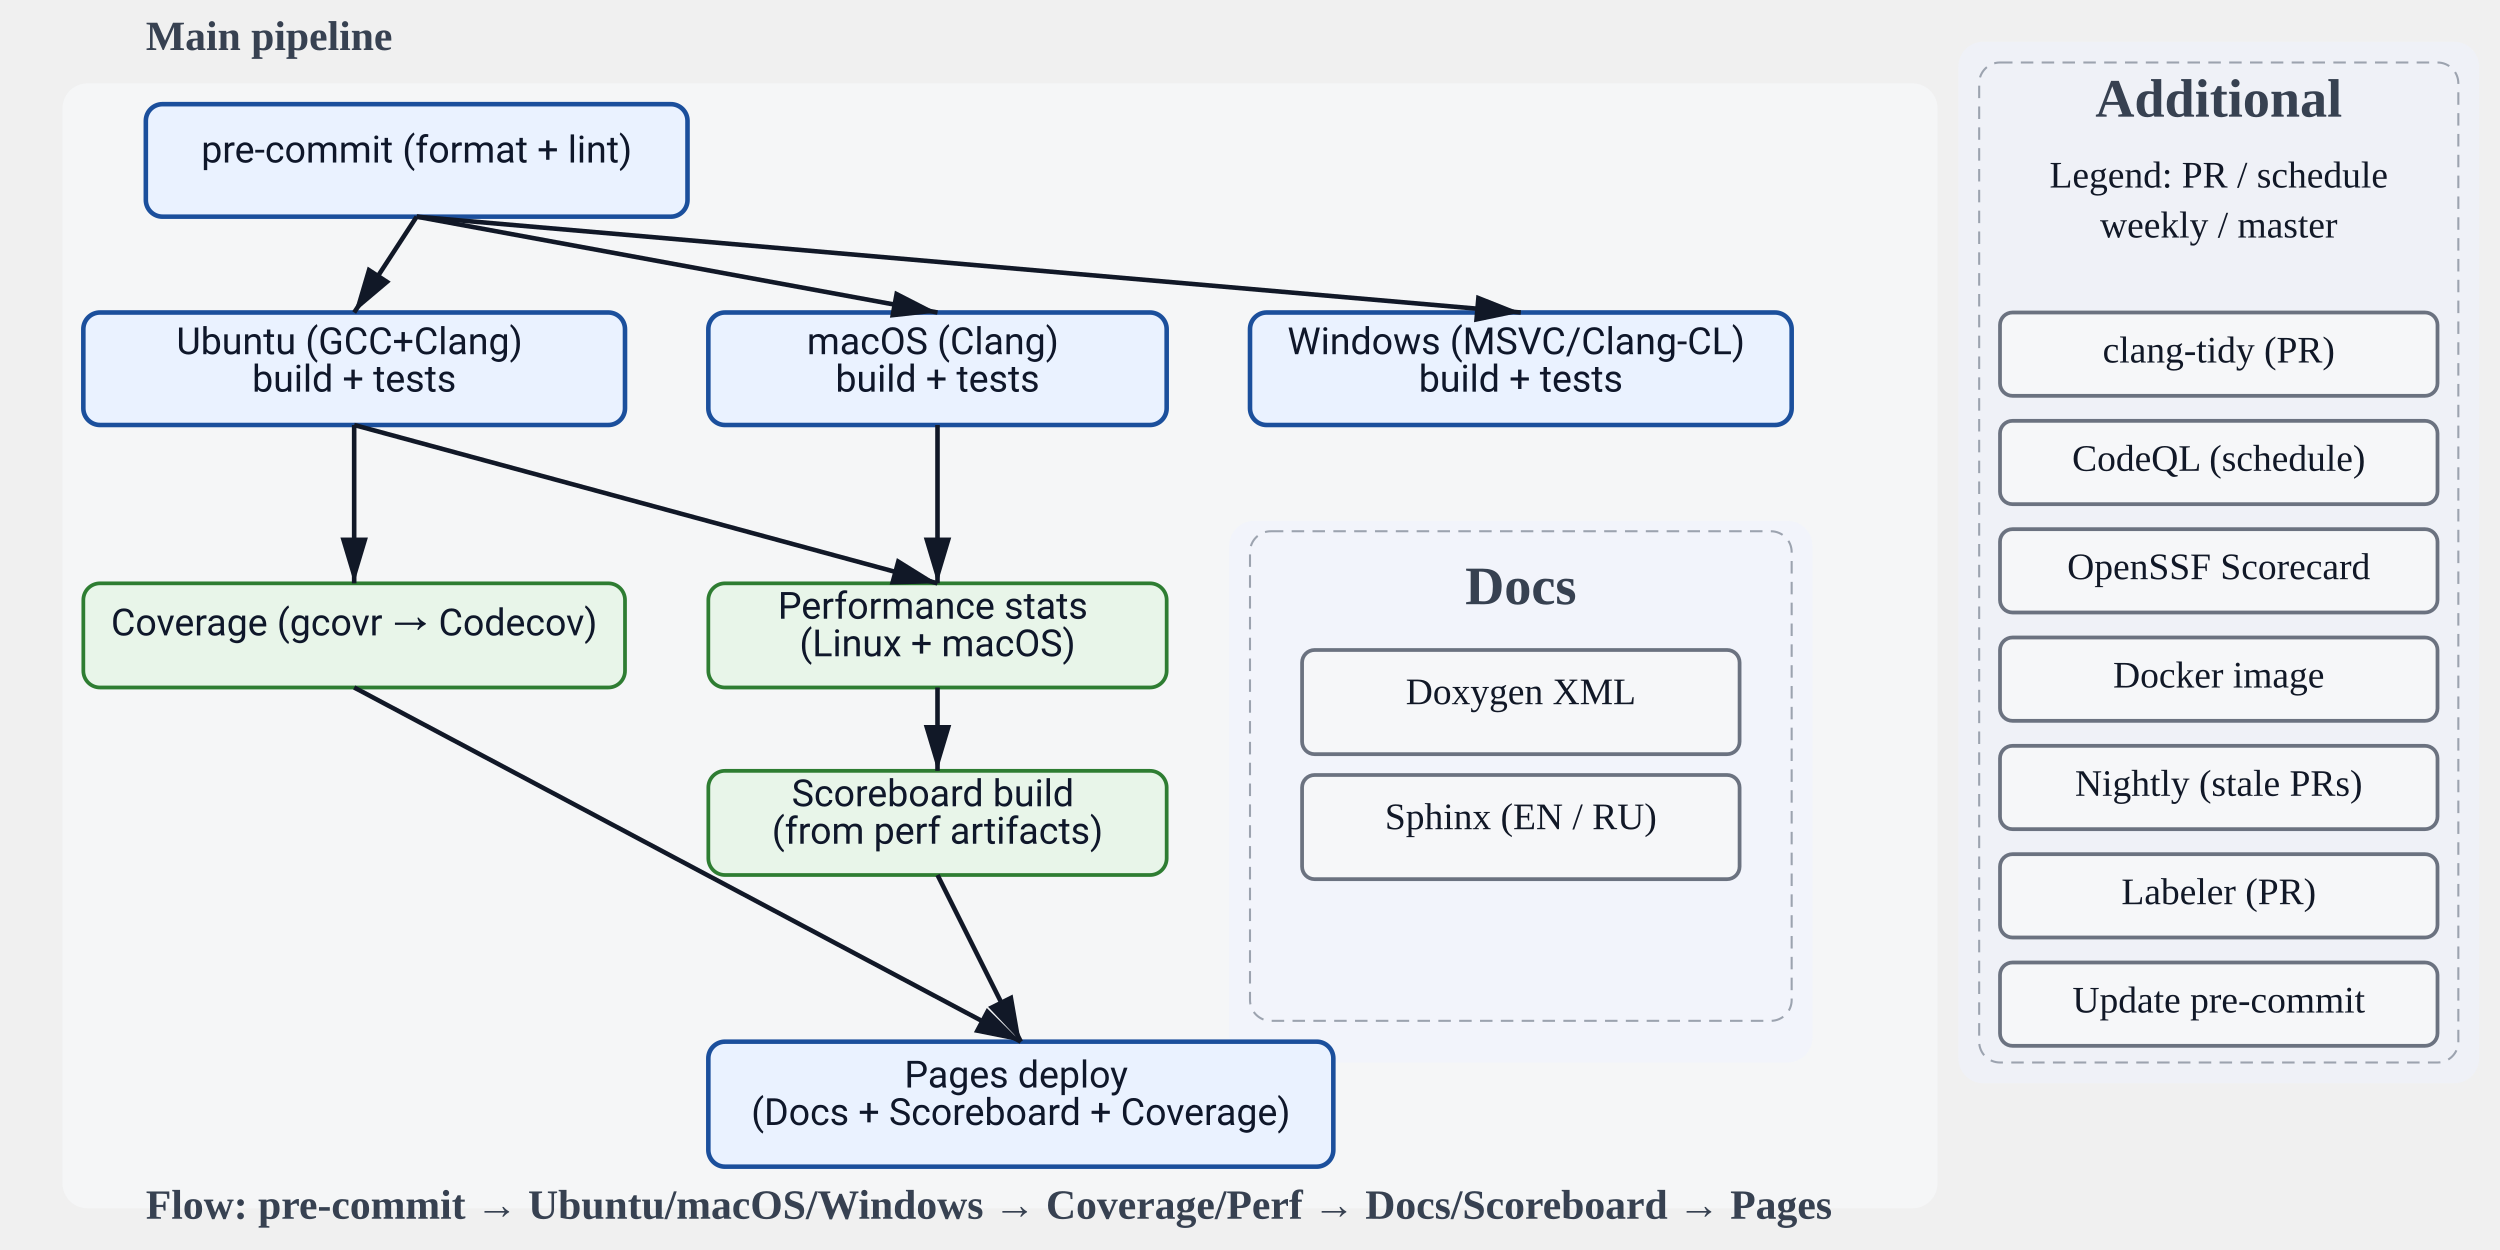
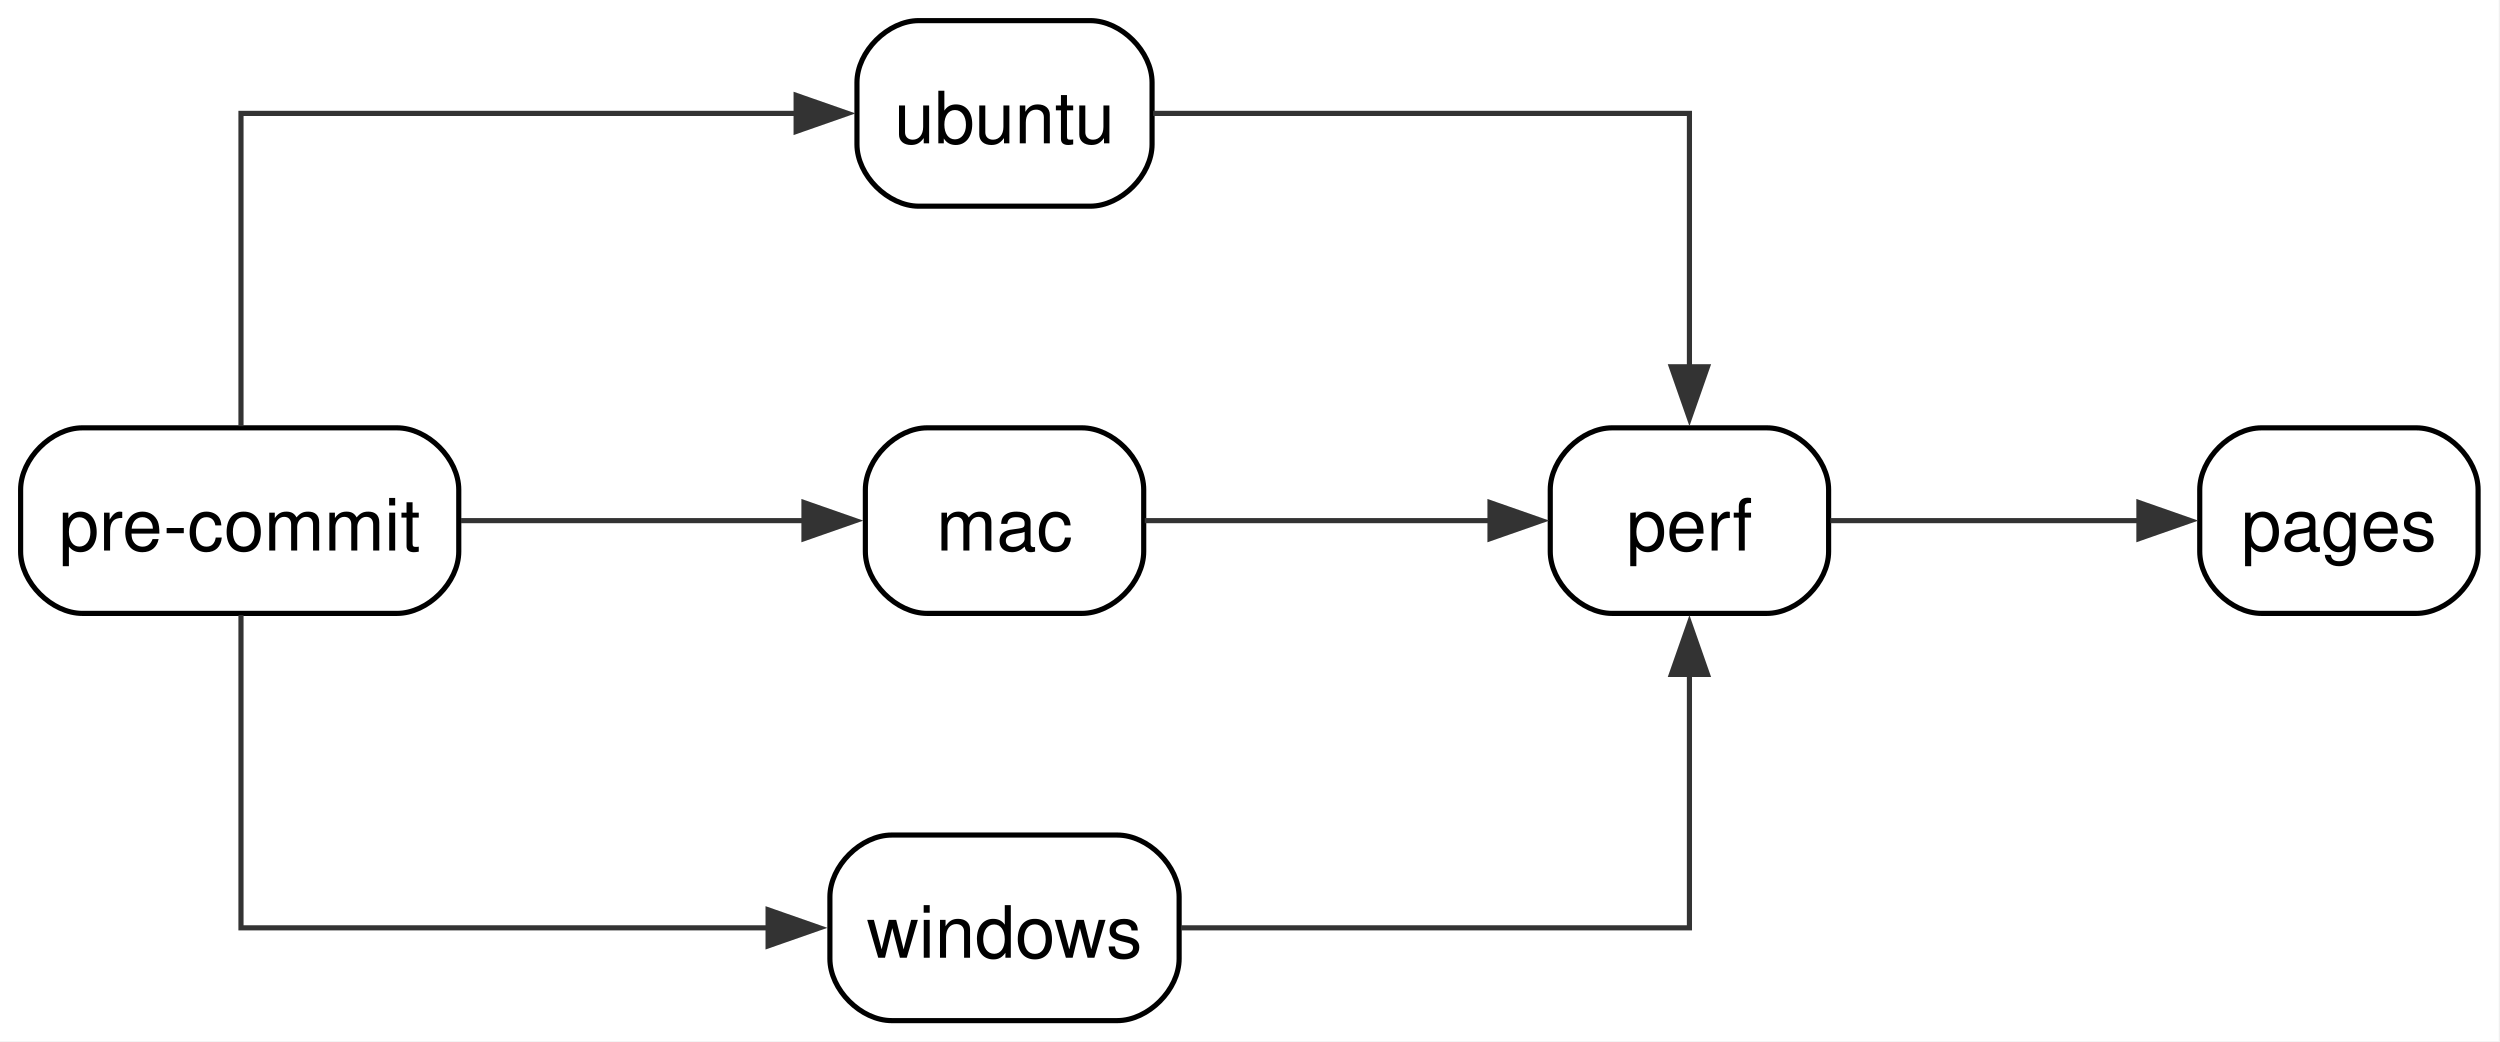
- <svg xmlns="http://www.w3.org/2000/svg" width="1200" height="600" viewBox="0 0 1200 600">
-   <defs>
-     <style>
-       .primary { fill: #eaf2ff; stroke: #1b4f9c; stroke-width: 2.2; }
-       .secondary { fill: #f6f7f9; stroke: #6b7280; stroke-width: 1.8; }
-       .artifact { fill: #e8f5e9; stroke: #2e7d32; stroke-width: 1.8; }
-       .group { fill: none; stroke: #9ca3af; stroke-dasharray: 6 4; }
-       .label { font-family: "Segoe UI", Roboto, Helvetica, Arial, sans-serif; font-size: 18px; fill: #0f172a; }
-       .small { font-size: 18px; fill: #111827; }
-       .legend { font-size: 20px; fill: #374151; font-weight: 600; }
-       .legend-big { font-size: 26px; fill: #374151; font-weight: 700; }
-       .group-bg { fill: #eef2ff; opacity: 0.45; stroke: none; }
-       .group-bg-main { fill: #f8fafc; opacity: 0.6; stroke: none; }
-       .arrow { stroke: #111827; stroke-width: 2.2; fill: none; marker-end: url(#arrowHead); }
-     </style>
-     <marker id="arrowHead" markerWidth="12" markerHeight="12" refX="10" refY="3" orient="auto" markerUnits="strokeWidth">
-       <path d="M0,0 L10,3 L0,6 Z" fill="#111827" />
-     </marker>
-   </defs>
-   <text class="legend" x="70" y="24">Main pipeline</text>
-   <rect class="group-bg-main" x="30" y="40" width="900" height="540" rx="12" ry="12" />
-   <rect class="primary" x="70" y="50" rx="8" ry="8" width="260" height="54" />
-   <text class="label" x="200" y="78" text-anchor="middle">pre-commit (format + lint)</text>
-   <rect class="primary" x="40" y="150" rx="8" ry="8" width="260" height="54" />
-   <text class="label" x="170" y="178" text-anchor="middle">
-     <tspan x="170" dy="-8">Ubuntu (GCC+Clang)</tspan>
-     <tspan x="170" dy="18">build + tests</tspan>
-   </text>
-   <rect class="primary" x="340" y="150" rx="8" ry="8" width="220" height="54" />
-   <text class="label" x="450" y="178" text-anchor="middle">
-     <tspan x="450" dy="-8">macOS (Clang)</tspan>
-     <tspan x="450" dy="18">build + tests</tspan>
-   </text>
-   <rect class="primary" x="600" y="150" rx="8" ry="8" width="260" height="54" />
-   <text class="label" x="730" y="178" text-anchor="middle">
-     <tspan x="730" dy="-8">Windows (MSVC/Clang‑CL)</tspan>
-     <tspan x="730" dy="18">build + tests</tspan>
-   </text>
-   <rect class="artifact" x="40" y="280" rx="8" ry="8" width="260" height="50" />
-   <text class="label" x="170" y="305" text-anchor="middle">Coverage (gcovr → Codecov)</text>
-   <rect class="artifact" x="340" y="280" rx="8" ry="8" width="220" height="50" />
-   <text class="label" x="450" y="305" text-anchor="middle">
-     <tspan x="450" dy="-8">Performance stats</tspan>
-     <tspan x="450" dy="18">(Linux + macOS)</tspan>
-   </text>
-   <rect class="artifact" x="340" y="370" rx="8" ry="8" width="220" height="50" />
-   <text class="label" x="450" y="395" text-anchor="middle">
-     <tspan x="450" dy="-8">Scoreboard build</tspan>
-     <tspan x="450" dy="18">(from perf artifacts)</tspan>
-   </text>
-   <rect class="group-bg" x="590" y="250" width="280" height="260" rx="12" ry="12" />
-   <rect class="group" x="600" y="255" width="260" height="235" rx="10" ry="10" />
-   <text class="legend legend-big" x="730" y="290" text-anchor="middle">Docs</text>
-   <rect class="secondary" x="625" y="312" rx="6" ry="6" width="210" height="50" />
-   <text class="small" x="730" y="338" text-anchor="middle">Doxygen XML</text>
-   <rect class="secondary" x="625" y="372" rx="6" ry="6" width="210" height="50" />
-   <text class="small" x="730" y="398" text-anchor="middle">Sphinx (EN / RU)</text>
-   <rect class="primary" x="340" y="500" rx="8" ry="8" width="300" height="60" />
-   <text class="label" x="490" y="530" text-anchor="middle">
-     <tspan x="490" dy="-8">Pages deploy</tspan>
-     <tspan x="490" dy="18">(Docs + Scoreboard + Coverage)</tspan>
-   </text>
-   <path class="arrow" d="M 200 104 L 170 150" />
-   <path class="arrow" d="M 200 104 L 450 150" />
-   <path class="arrow" d="M 200 104 L 730 150" />
-   <path class="arrow" d="M 170 204 L 170 280" />
-   <path class="arrow" d="M 170 204 L 450 280" />
-   <path class="arrow" d="M 450 204 L 450 280" />
-   <path class="arrow" d="M 450 330 L 450 370" />
-   <path class="arrow" d="M 170 330 L 490 500" />
-   <path class="arrow" d="M 450 420 L 490 500" />
-   <rect class="group-bg" x="940" y="20" width="250" height="500" rx="12" ry="12" />
-   <rect class="group" x="950" y="30" width="230" height="480" rx="10" ry="10" />
-   <text class="legend legend-big" x="1065" y="56" text-anchor="middle">Additional</text>
-   <text class="small" x="1065" y="90" text-anchor="middle">Legend: PR / schedule</text>
-   <text class="small" x="1065" y="114" text-anchor="middle">weekly / master</text>
-   <rect class="secondary" x="960" y="150" rx="6" ry="6" width="210" height="40" />
-   <text class="small" x="1065" y="174" text-anchor="middle">clang-tidy (PR)</text>
-   <rect class="secondary" x="960" y="202" rx="6" ry="6" width="210" height="40" />
-   <text class="small" x="1065" y="226" text-anchor="middle">CodeQL (schedule)</text>
-   <rect class="secondary" x="960" y="254" rx="6" ry="6" width="210" height="40" />
-   <text class="small" x="1065" y="278" text-anchor="middle">OpenSSF Scorecard</text>
-   <rect class="secondary" x="960" y="306" rx="6" ry="6" width="210" height="40" />
-   <text class="small" x="1065" y="330" text-anchor="middle">Docker image</text>
-   <rect class="secondary" x="960" y="358" rx="6" ry="6" width="210" height="40" />
-   <text class="small" x="1065" y="382" text-anchor="middle">Nightly (stale PRs)</text>
-   <rect class="secondary" x="960" y="410" rx="6" ry="6" width="210" height="40" />
-   <text class="small" x="1065" y="434" text-anchor="middle">Labeler (PR)</text>
-   <rect class="secondary" x="960" y="462" rx="6" ry="6" width="210" height="40" />
-   <text class="small" x="1065" y="486" text-anchor="middle">Update pre-commit</text>
-   <text class="legend" x="70" y="585">Flow: pre-commit → Ubuntu/macOS/Windows → Coverage/Perf → Docs/Scoreboard → Pages</text>
+ <svg xmlns="http://www.w3.org/2000/svg" width="485pt" height="202pt" viewBox="0.00 0.00 485.00 202.00">
+   <g id="graph0" class="graph" transform="scale(1 1) rotate(0) translate(4 198)">
+     <polygon fill="white" stroke="none" points="-4,4 -4,-198 480.75,-198 480.75,4 -4,4" />
+     <g id="node1" class="node">
+       <path fill="none" stroke="black" d="M73,-115C73,-115 12,-115 12,-115 6,-115 0,-109 0,-103 0,-103 0,-91 0,-91 0,-85 6,-79 12,-79 12,-79 73,-79 73,-79 79,-79 85,-85 85,-91 85,-91 85,-103 85,-103 85,-109 79,-115 73,-115" />
+       <text xml:space="preserve" text-anchor="middle" x="42.5" y="-91.2" font-family="Helvetica,sans-Serif" font-size="14.00">pre-commit</text>
+     </g>
+     <g id="node2" class="node">
+       <path fill="none" stroke="black" d="M207.5,-194C207.5,-194 174.25,-194 174.25,-194 168.25,-194 162.25,-188 162.25,-182 162.25,-182 162.25,-170 162.25,-170 162.25,-164 168.25,-158 174.25,-158 174.25,-158 207.5,-158 207.5,-158 213.5,-158 219.5,-164 219.5,-170 219.5,-170 219.5,-182 219.5,-182 219.5,-188 213.5,-194 207.5,-194" />
+       <text xml:space="preserve" text-anchor="middle" x="190.88" y="-170.2" font-family="Helvetica,sans-Serif" font-size="14.00">ubuntu</text>
+     </g>
+     <g id="edge1" class="edge">
+       <path fill="none" stroke="#333333" d="M42.75,-115.32C42.75,-138.66 42.75,-176 42.75,-176 42.75,-176 150.45,-176 150.45,-176" />
+       <polygon fill="#333333" stroke="#333333" points="150.45,-179.5 160.45,-176 150.45,-172.5 150.45,-179.5" />
+     </g>
+     <g id="node3" class="node">
+       <path fill="none" stroke="black" d="M205.88,-115C205.88,-115 175.88,-115 175.88,-115 169.88,-115 163.88,-109 163.88,-103 163.88,-103 163.88,-91 163.88,-91 163.88,-85 169.88,-79 175.88,-79 175.88,-79 205.88,-79 205.88,-79 211.88,-79 217.88,-85 217.88,-91 217.88,-91 217.88,-103 217.88,-103 217.88,-109 211.88,-115 205.88,-115" />
+       <text xml:space="preserve" text-anchor="middle" x="190.88" y="-91.2" font-family="Helvetica,sans-Serif" font-size="14.00">mac</text>
+     </g>
+     <g id="edge2" class="edge">
+       <path fill="none" stroke="#333333" d="M85.42,-97C85.42,-97 151.97,-97 151.97,-97" />
+       <polygon fill="#333333" stroke="#333333" points="151.97,-100.5 161.97,-97 151.97,-93.5 151.97,-100.5" />
+     </g>
+     <g id="node4" class="node">
+       <path fill="none" stroke="black" d="M212.75,-36C212.75,-36 169,-36 169,-36 163,-36 157,-30 157,-24 157,-24 157,-12 157,-12 157,-6 163,0 169,0 169,0 212.75,0 212.75,0 218.75,0 224.75,-6 224.75,-12 224.75,-12 224.75,-24 224.75,-24 224.75,-30 218.75,-36 212.75,-36" />
+       <text xml:space="preserve" text-anchor="middle" x="190.88" y="-12.2" font-family="Helvetica,sans-Serif" font-size="14.00">windows</text>
+     </g>
+     <g id="edge3" class="edge">
+       <path fill="none" stroke="#333333" d="M42.75,-78.68C42.75,-55.34 42.75,-18 42.75,-18 42.75,-18 145.01,-18 145.01,-18" />
+       <polygon fill="#333333" stroke="#333333" points="145.01,-21.5 155.01,-18 145.01,-14.5 145.01,-21.5" />
+     </g>
+     <g id="node5" class="node">
+       <path fill="none" stroke="black" d="M338.75,-115C338.75,-115 308.75,-115 308.75,-115 302.75,-115 296.75,-109 296.75,-103 296.75,-103 296.75,-91 296.75,-91 296.75,-85 302.75,-79 308.75,-79 308.75,-79 338.75,-79 338.75,-79 344.75,-79 350.75,-85 350.75,-91 350.75,-91 350.75,-103 350.75,-103 350.75,-109 344.75,-115 338.75,-115" />
+       <text xml:space="preserve" text-anchor="middle" x="323.75" y="-91.2" font-family="Helvetica,sans-Serif" font-size="14.00">perf</text>
+     </g>
+     <g id="edge4" class="edge">
+       <path fill="none" stroke="#333333" d="M219.71,-176C258.79,-176 323.75,-176 323.75,-176 323.75,-176 323.75,-126.84 323.75,-126.84" />
+       <polygon fill="#333333" stroke="#333333" points="327.25,-126.84 323.75,-116.84 320.25,-126.84 327.25,-126.84" />
+     </g>
+     <g id="edge5" class="edge">
+       <path fill="none" stroke="#333333" d="M218.08,-97C218.08,-97 285.06,-97 285.06,-97" />
+       <polygon fill="#333333" stroke="#333333" points="285.06,-100.5 295.06,-97 285.06,-93.5 285.06,-100.5" />
+     </g>
+     <g id="edge6" class="edge">
+       <path fill="none" stroke="#333333" d="M225.09,-18C264.46,-18 323.75,-18 323.75,-18 323.75,-18 323.75,-67.16 323.75,-67.16" />
+       <polygon fill="#333333" stroke="#333333" points="320.25,-67.16 323.75,-77.16 327.25,-67.16 320.25,-67.16" />
+     </g>
+     <g id="node6" class="node">
+       <path fill="none" stroke="black" d="M464.75,-115C464.75,-115 434.75,-115 434.75,-115 428.75,-115 422.75,-109 422.75,-103 422.75,-103 422.75,-91 422.75,-91 422.75,-85 428.75,-79 434.75,-79 434.75,-79 464.75,-79 464.75,-79 470.75,-79 476.75,-85 476.75,-91 476.75,-91 476.75,-103 476.75,-103 476.75,-109 470.75,-115 464.75,-115" />
+       <text xml:space="preserve" text-anchor="middle" x="449.75" y="-91.2" font-family="Helvetica,sans-Serif" font-size="14.00">pages</text>
+     </g>
+     <g id="edge7" class="edge">
+       <path fill="none" stroke="#333333" d="M351.09,-97C351.09,-97 410.95,-97 410.95,-97" />
+       <polygon fill="#333333" stroke="#333333" points="410.95,-100.5 420.95,-97 410.95,-93.5 410.95,-100.5" />
+     </g>
+   </g>
</svg>
